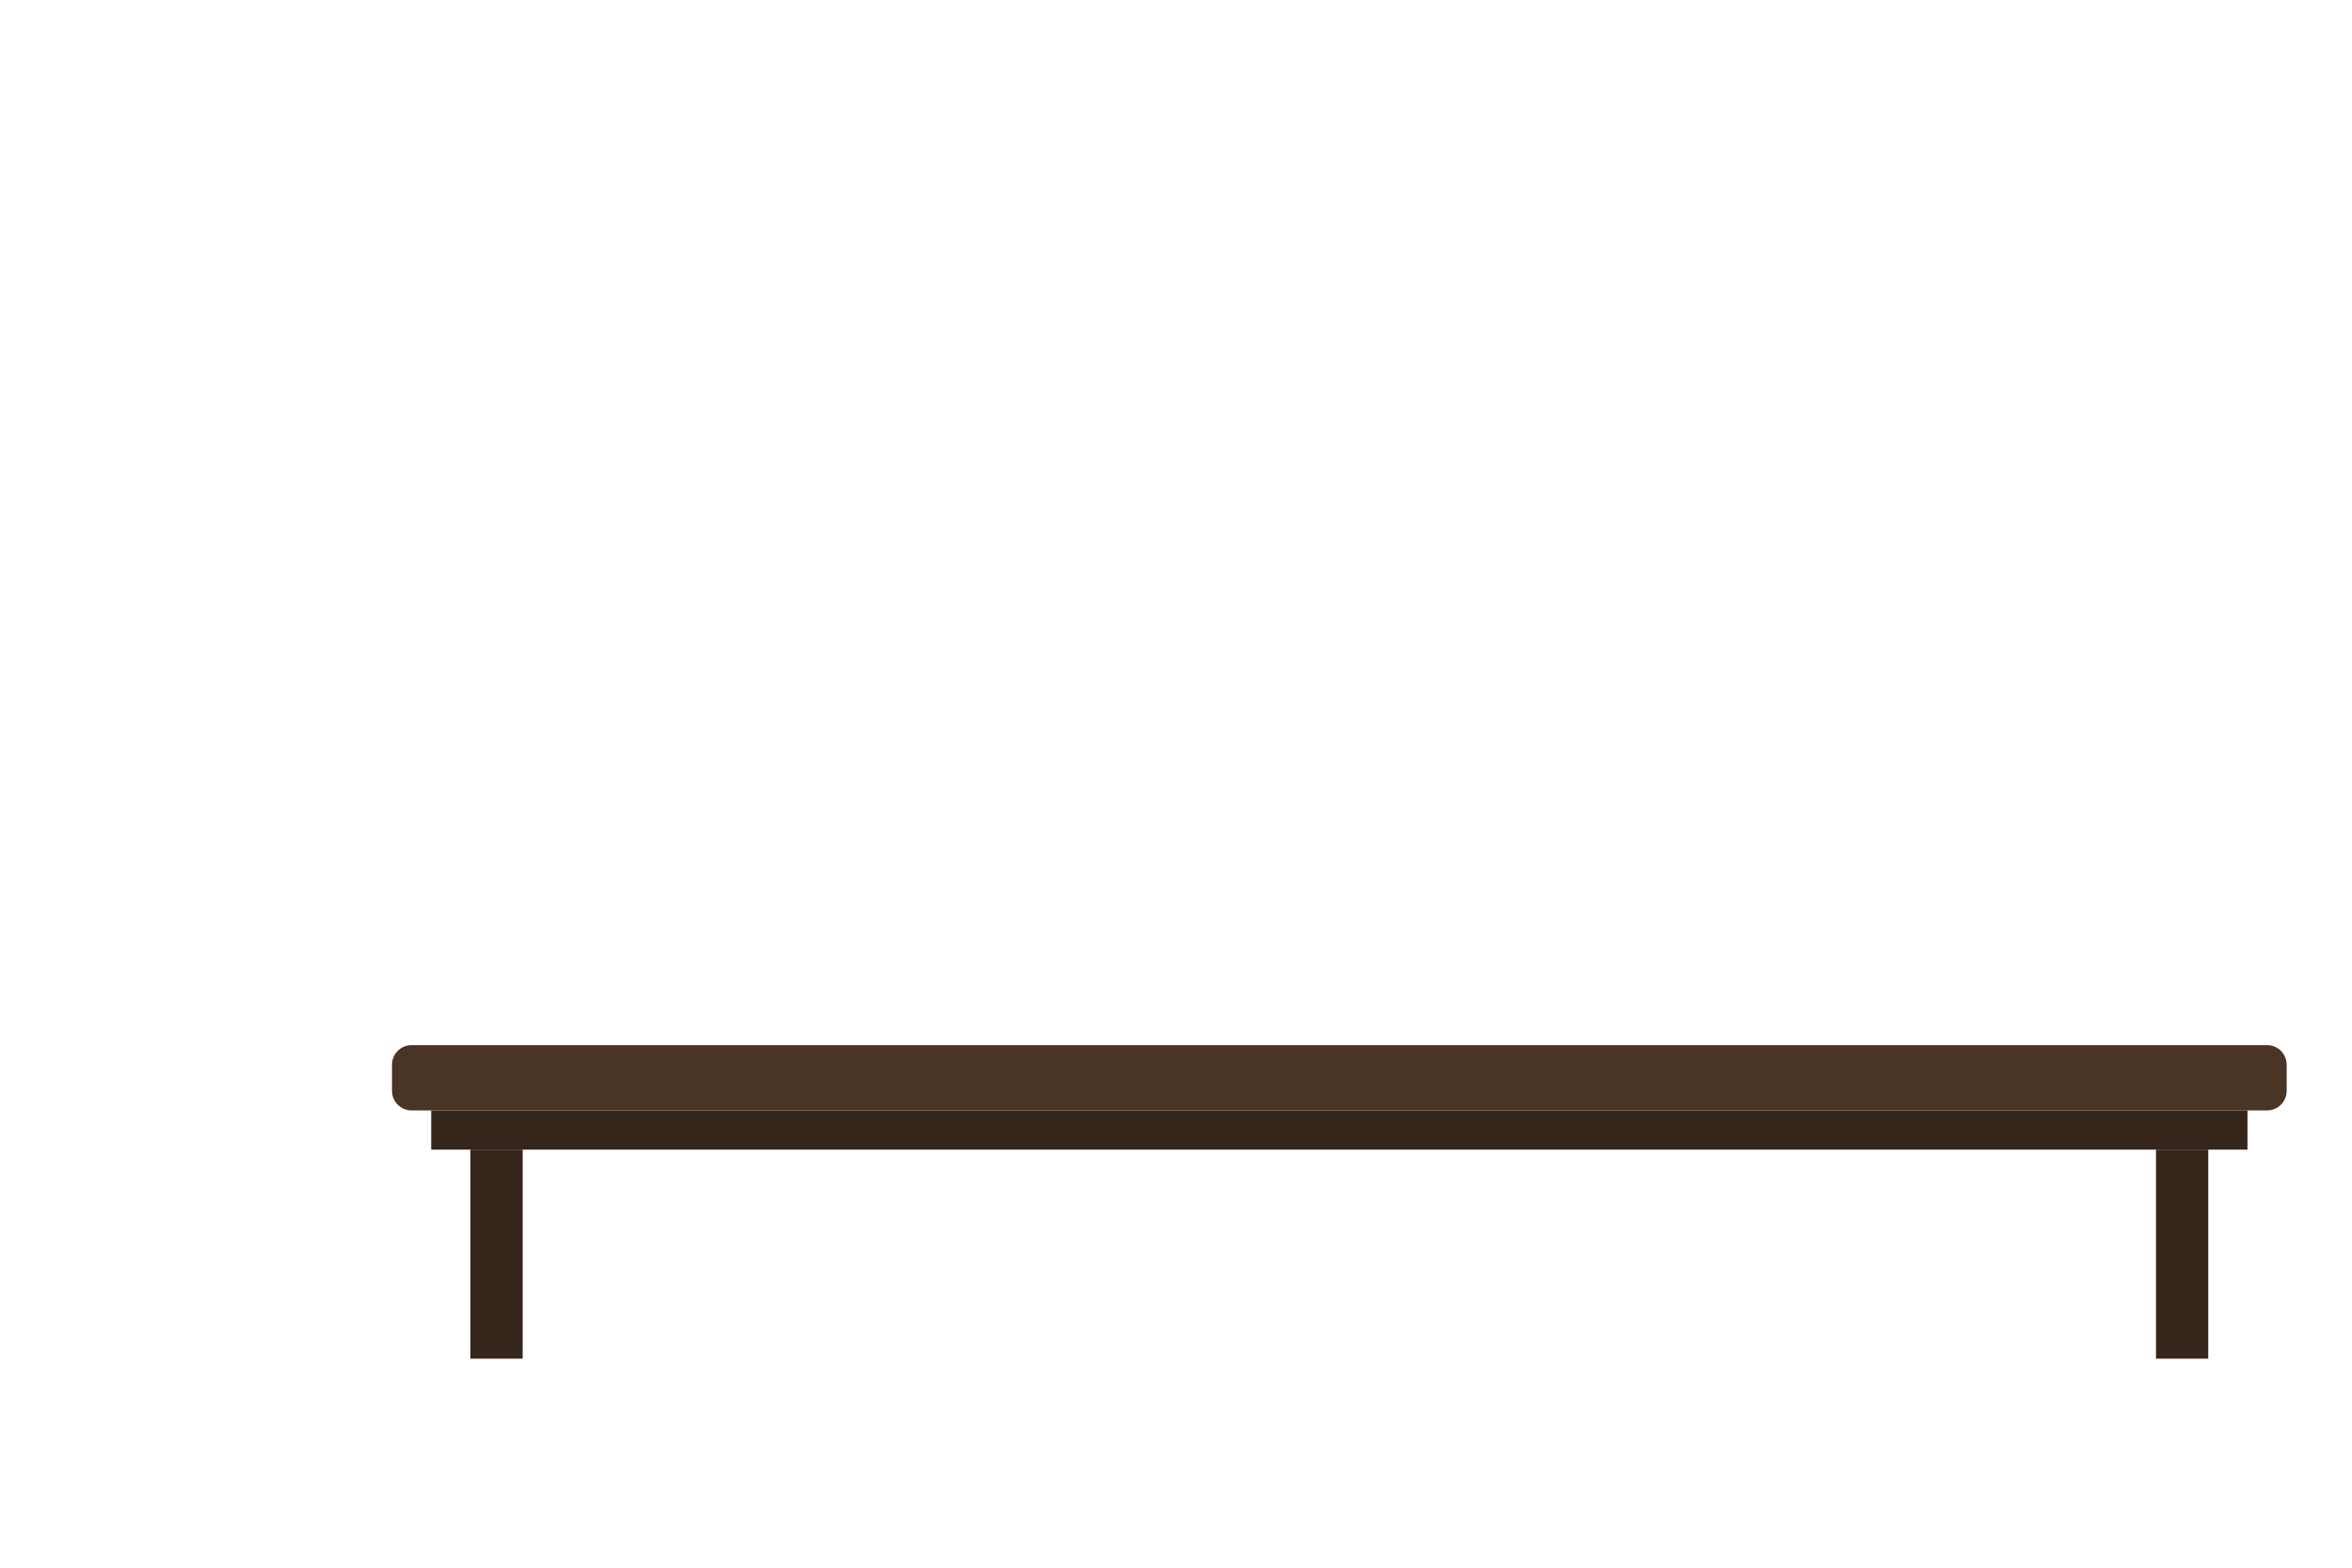
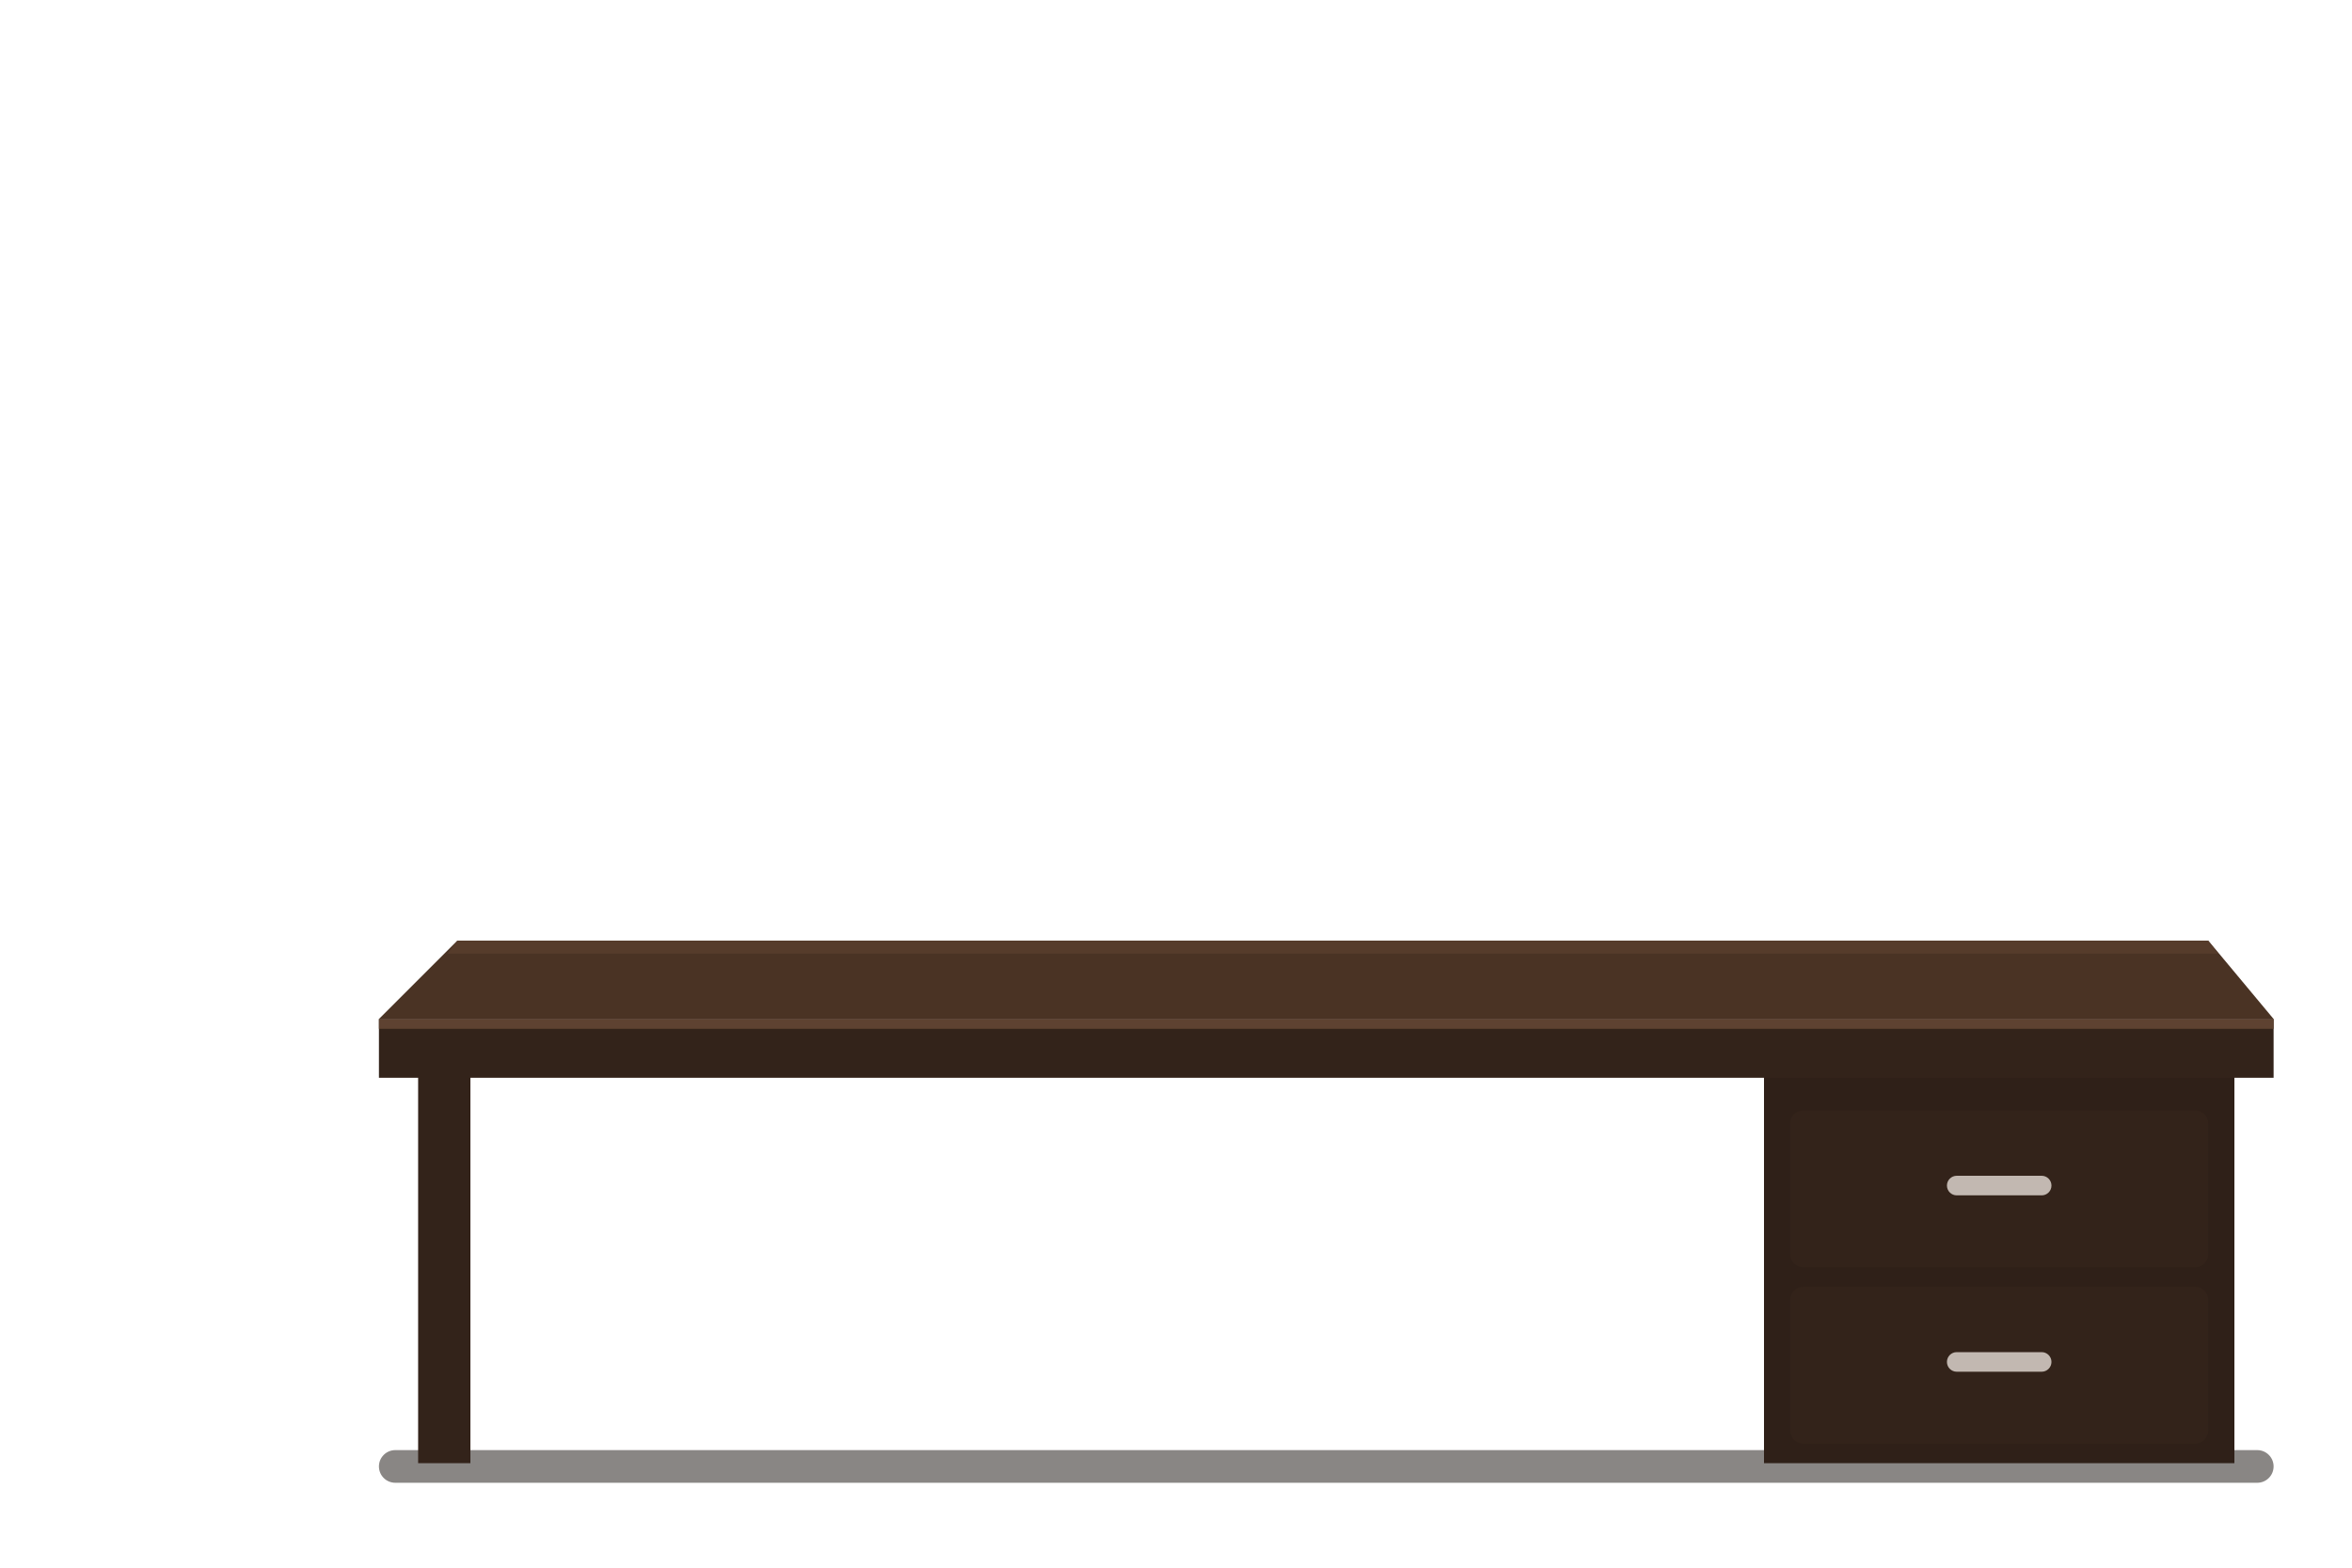
<svg xmlns="http://www.w3.org/2000/svg" viewBox="0 0 360 240">
-   <rect x="60" y="160" width="290" height="10" rx="3" fill="#4a3426" />
-   <rect x="66" y="170" width="278" height="6" fill="#35251b" />
-   <rect x="72" y="176" width="8" height="32" fill="#35251b" />
-   <rect x="330" y="176" width="8" height="32" fill="#35251b" />
+   <rect x="58" y="222" width="290" height="5" rx="2.5" fill="#140d09" opacity="0.5" />
+   <rect x="64" y="164" width="8" height="60" fill="#33231a" />
+   <rect x="270" y="164" width="72" height="60" fill="#2f2018" />
+   <rect x="274" y="170" width="64" height="24" rx="2" fill="#33231a" />
+   <rect x="274" y="197" width="64" height="24" rx="2" fill="#33231a" />
+   <rect x="298" y="180" width="16" height="3" rx="1.5" fill="#fff8f1" opacity="0.7" />
+   <rect x="298" y="207" width="16" height="3" rx="1.5" fill="#fff8f1" opacity="0.7" />
+   <path d="M70 144 H338 L348 156 H58 Z" fill="#4a3324" />
+   <path d="M70 144 H338 L339.5 146 H68.5 Z" fill="#5e4231" opacity="0.6" />
+   <rect x="58" y="156" width="290" height="9" fill="#33231a" />
+   <rect x="58" y="156" width="290" height="1.5" fill="#5e4231" />
</svg>
